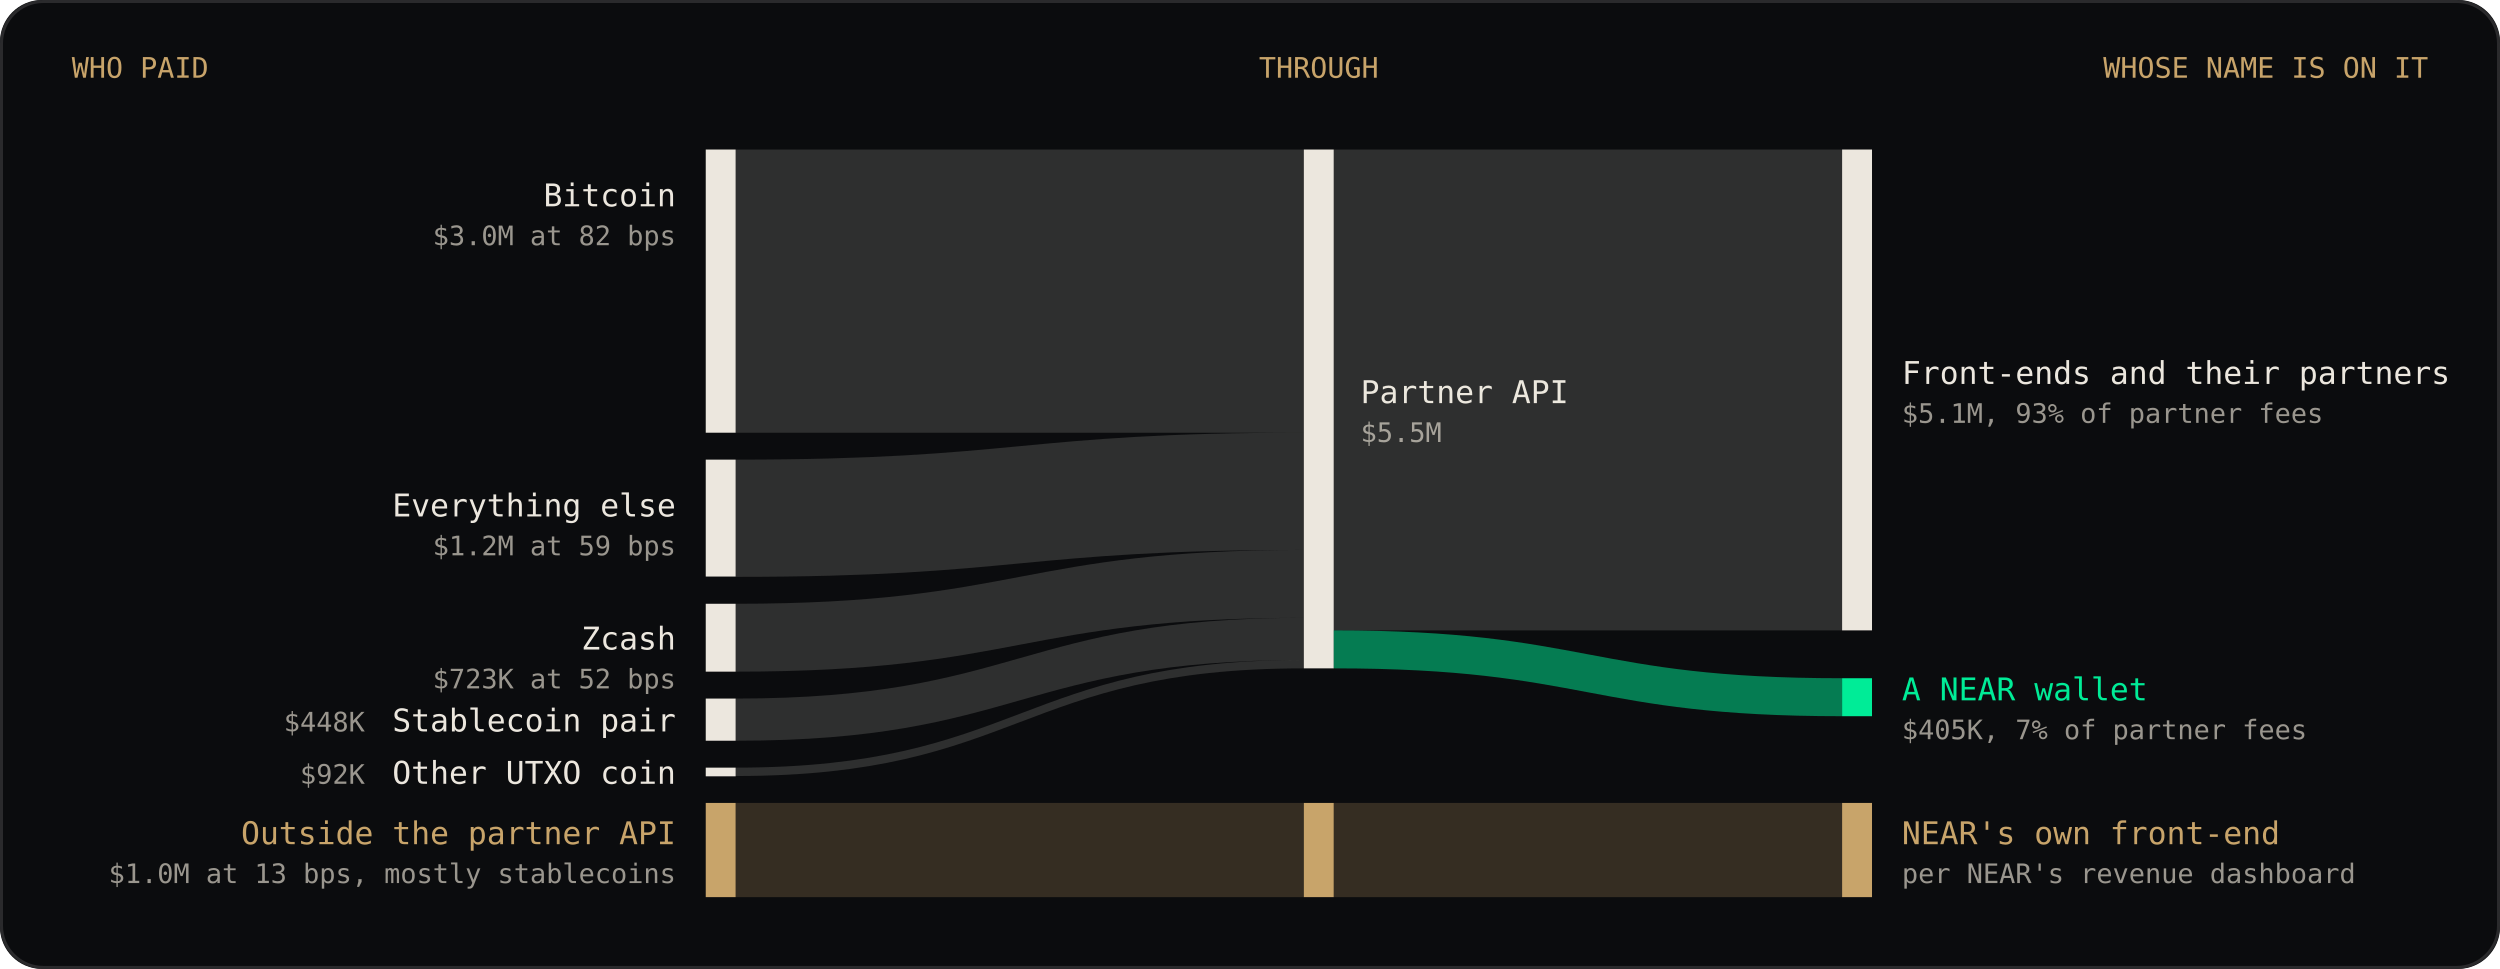
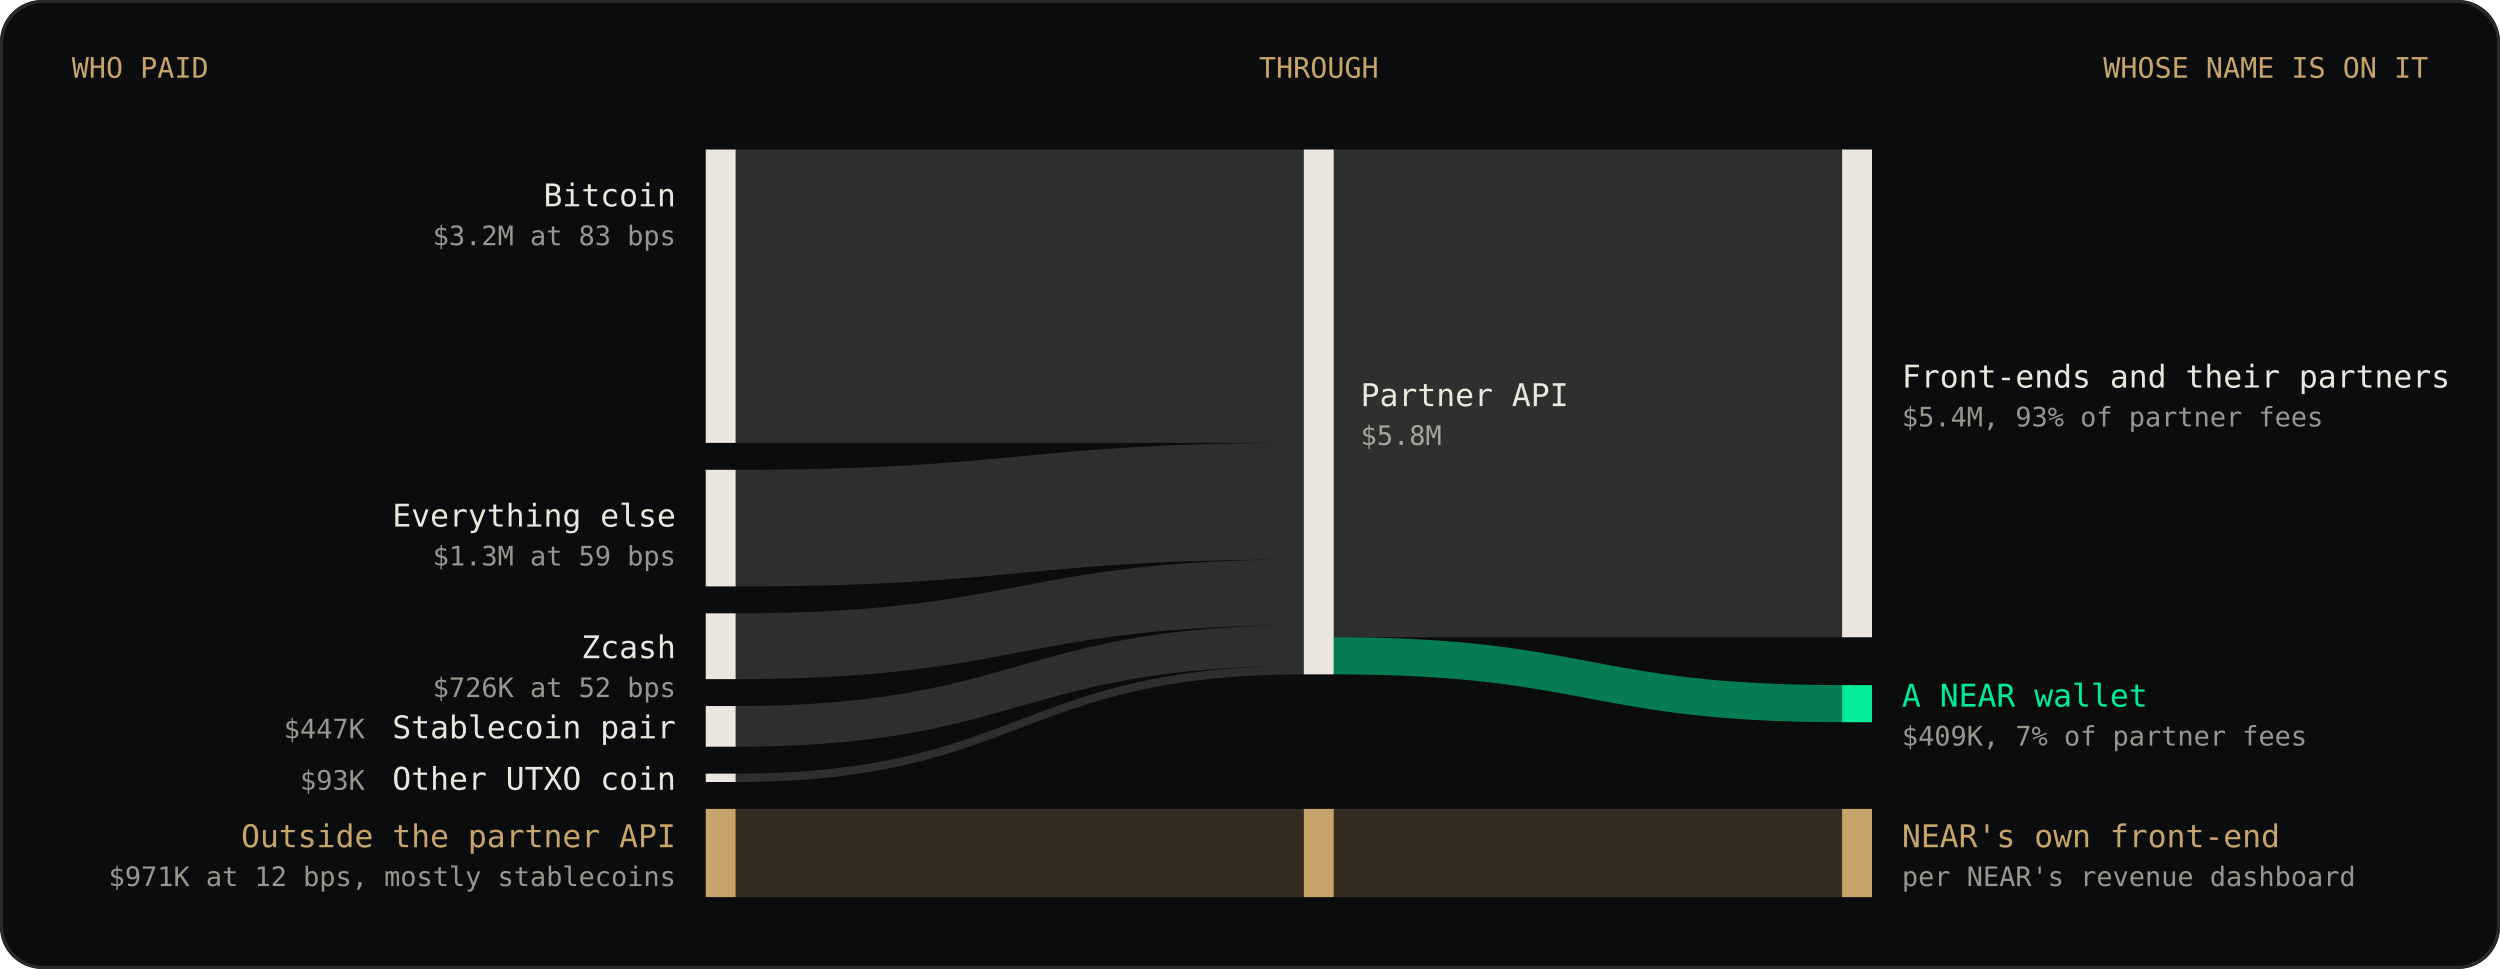
<svg xmlns="http://www.w3.org/2000/svg" viewBox="0 0 836 324" width="836" height="324" font-family="'JetBrains Mono', ui-monospace, SFMono-Regular, Menlo, Consolas, monospace" font-size="9">
  <rect width="836" height="324" rx="14" fill="#0b0c0e" />
  <rect x="0.5" y="0.5" width="835" height="323" rx="14" fill="none" stroke="#2a2a2c" />
  <text x="24.0" y="26.0" fill="#c8a46a" font-size="9.5" font-weight="500" text-anchor="start">WHO PAID</text>
  <text x="441.0" y="26.0" fill="#c8a46a" font-size="9.5" font-weight="500" text-anchor="middle">THROUGH</text>
  <text x="812.0" y="26.0" fill="#c8a46a" font-size="9.5" font-weight="500" text-anchor="end">WHOSE NAME IS ON IT</text>
-   <rect x="236.0" y="50.0" width="10.0" height="94.7" fill="#ece7de" />
+   <rect x="236.0" y="50.0" width="10.0" height="98.1" fill="#ece7de" />
  <text x="226.0" y="69.0" fill="#ece7de" font-size="10.5" font-weight="400" text-anchor="end">Bitcoin</text>
-   <text x="226.0" y="82.0" fill="#9a968e" font-size="9" font-weight="400" text-anchor="end">$3.0M at 82 bps</text>
-   <path d="M246.0 50.0 C341.0 50.0 341.0 50.0 436.0 50.0 L436.0 144.7 C341.0 144.7 341.0 144.7 246.0 144.7 Z" fill="#ece7de" fill-opacity="0.16" />
-   <rect x="236.0" y="153.7" width="10.0" height="39.1" fill="#ece7de" />
-   <text x="226.0" y="172.7" fill="#ece7de" font-size="10.5" font-weight="400" text-anchor="end">Everything else</text>
-   <text x="226.0" y="185.7" fill="#9a968e" font-size="9" font-weight="400" text-anchor="end">$1.2M at 59 bps</text>
-   <path d="M246.0 153.7 C341.0 153.7 341.0 144.7 436.0 144.7 L436.0 183.9 C341.0 183.9 341.0 192.9 246.0 192.9 Z" fill="#ece7de" fill-opacity="0.16" />
-   <rect x="236.0" y="201.9" width="10.0" height="22.7" fill="#ece7de" />
-   <text x="226.0" y="217.2" fill="#ece7de" font-size="10.5" font-weight="400" text-anchor="end">Zcash</text>
-   <text x="226.0" y="230.2" fill="#9a968e" font-size="9" font-weight="400" text-anchor="end">$723K at 52 bps</text>
-   <path d="M246.0 201.9 C341.0 201.9 341.0 183.9 436.0 183.9 L436.0 206.6 C341.0 206.6 341.0 224.6 246.0 224.6 Z" fill="#ece7de" fill-opacity="0.16" />
-   <rect x="236.0" y="233.6" width="10.0" height="14.1" fill="#ece7de" />
-   <text x="226.0" y="244.6" fill="#ece7de" font-size="10.5" font-weight="400" text-anchor="end">Stablecoin pair</text>
-   <text x="122.0" y="244.6" fill="#9a968e" font-size="9" font-weight="400" text-anchor="end">$448K</text>
-   <path d="M246.0 233.6 C341.0 233.6 341.0 206.6 436.0 206.6 L436.0 220.7 C341.0 220.7 341.0 247.7 246.0 247.7 Z" fill="#ece7de" fill-opacity="0.16" />
-   <rect x="236.0" y="256.7" width="10.0" height="2.9" fill="#ece7de" />
-   <text x="226.0" y="262.1" fill="#ece7de" font-size="10.5" font-weight="400" text-anchor="end">Other UTXO coin</text>
-   <text x="122.0" y="262.1" fill="#9a968e" font-size="9" font-weight="400" text-anchor="end">$92K</text>
-   <path d="M246.0 256.7 C341.0 256.7 341.0 220.7 436.0 220.7 L436.0 223.5 C341.0 223.5 341.0 259.5 246.0 259.5 Z" fill="#ece7de" fill-opacity="0.16" />
-   <rect x="236.0" y="268.5" width="10.0" height="31.5" fill="#c8a46a" />
-   <text x="226.0" y="282.3" fill="#c8a46a" font-size="10.5" font-weight="400" text-anchor="end">Outside the partner API</text>
-   <text x="226.0" y="295.3" fill="#9a968e" font-size="9" font-weight="400" text-anchor="end">$1.0M at 13 bps, mostly stablecoins</text>
-   <path d="M246.0 268.5 C341.0 268.5 341.0 268.5 436.0 268.5 L436.0 300.0 C341.0 300.0 341.0 300.0 246.0 300.0 Z" fill="#c8a46a" fill-opacity="0.22" />
-   <rect x="436.0" y="50.0" width="10.0" height="173.5" fill="#ece7de" />
-   <rect x="436.0" y="268.5" width="10.0" height="31.5" fill="#c8a46a" />
-   <text x="455.0" y="134.8" fill="#ece7de" font-size="10.5" font-weight="400" text-anchor="start">Partner API</text>
-   <text x="455.0" y="147.8" fill="#9a968e" font-size="9" font-weight="400" text-anchor="start">$5.5M</text>
-   <path d="M446.0 50.0 C531.0 50.0 531.0 50.0 616.0 50.0 L616.0 210.8 C531.0 210.8 531.0 210.8 446.0 210.8 Z" fill="#ece7de" fill-opacity="0.16" />
-   <path d="M446.0 210.8 C531.0 210.8 531.0 226.8 616.0 226.8 L616.0 239.5 C531.0 239.5 531.0 223.5 446.0 223.5 Z" fill="#00ec97" fill-opacity="0.5" />
-   <path d="M446.0 268.5 C531.0 268.5 531.0 268.5 616.0 268.5 L616.0 300.0 C531.0 300.0 531.0 300.0 446.0 300.0 Z" fill="#c8a46a" fill-opacity="0.22" />
-   <rect x="616.0" y="50.0" width="10.0" height="160.8" fill="#ece7de" />
-   <rect x="616.0" y="226.8" width="10.0" height="12.7" fill="#00ec97" />
-   <rect x="616.0" y="268.5" width="10.0" height="31.5" fill="#c8a46a" />
-   <text x="636.0" y="128.4" fill="#ece7de" font-size="10.5" font-weight="400" text-anchor="start">Front-ends and their partners</text>
-   <text x="636.0" y="141.4" fill="#9a968e" font-size="9" font-weight="400" text-anchor="start">$5.1M, 93% of partner fees</text>
-   <text x="636.0" y="234.2" fill="#00ec97" font-size="10.5" font-weight="400" text-anchor="start">A NEAR wallet</text>
-   <text x="636.0" y="247.2" fill="#9a968e" font-size="9" font-weight="400" text-anchor="start">$405K, 7% of partner fees</text>
-   <text x="636.0" y="282.3" fill="#c8a46a" font-size="10.5" font-weight="400" text-anchor="start">NEAR's own front-end</text>
-   <text x="636.0" y="295.3" fill="#9a968e" font-size="9" font-weight="400" text-anchor="start">per NEAR's revenue dashboard</text>
+   <text x="226.0" y="82.0" fill="#9a968e" font-size="9" font-weight="400" text-anchor="end">$3.2M at 83 bps</text>
+   <path d="M246.0 50.0 C341.0 50.0 341.0 50.0 436.0 50.0 L436.0 148.1 C341.0 148.1 341.0 148.1 246.0 148.1 Z" fill="#ece7de" fill-opacity="0.16" />
+   <rect x="236.0" y="157.1" width="10.0" height="39.0" fill="#ece7de" />
+   <text x="226.0" y="176.1" fill="#ece7de" font-size="10.5" font-weight="400" text-anchor="end">Everything else</text>
+   <text x="226.0" y="189.1" fill="#9a968e" font-size="9" font-weight="400" text-anchor="end">$1.3M at 59 bps</text>
+   <path d="M246.0 157.1 C341.0 157.1 341.0 148.1 436.0 148.1 L436.0 187.1 C341.0 187.1 341.0 196.1 246.0 196.1 Z" fill="#ece7de" fill-opacity="0.16" />
+   <rect x="236.0" y="205.1" width="10.0" height="22.0" fill="#ece7de" />
+   <text x="226.0" y="220.1" fill="#ece7de" font-size="10.5" font-weight="400" text-anchor="end">Zcash</text>
+   <text x="226.0" y="233.1" fill="#9a968e" font-size="9" font-weight="400" text-anchor="end">$726K at 52 bps</text>
+   <path d="M246.0 205.1 C341.0 205.1 341.0 187.1 436.0 187.1 L436.0 209.1 C341.0 209.1 341.0 227.1 246.0 227.1 Z" fill="#ece7de" fill-opacity="0.16" />
+   <rect x="236.0" y="236.1" width="10.0" height="13.6" fill="#ece7de" />
+   <text x="226.0" y="246.9" fill="#ece7de" font-size="10.5" font-weight="400" text-anchor="end">Stablecoin pair</text>
+   <text x="122.0" y="246.9" fill="#9a968e" font-size="9" font-weight="400" text-anchor="end">$447K</text>
+   <path d="M246.0 236.1 C341.0 236.1 341.0 209.1 436.0 209.1 L436.0 222.7 C341.0 222.7 341.0 249.7 246.0 249.7 Z" fill="#ece7de" fill-opacity="0.16" />
+   <rect x="236.0" y="258.7" width="10.0" height="2.8" fill="#ece7de" />
+   <text x="226.0" y="264.1" fill="#ece7de" font-size="10.5" font-weight="400" text-anchor="end">Other UTXO coin</text>
+   <text x="122.0" y="264.1" fill="#9a968e" font-size="9" font-weight="400" text-anchor="end">$93K</text>
+   <path d="M246.0 258.7 C341.0 258.7 341.0 222.7 436.0 222.7 L436.0 225.5 C341.0 225.5 341.0 261.5 246.0 261.5 Z" fill="#ece7de" fill-opacity="0.16" />
+   <rect x="236.0" y="270.5" width="10.0" height="29.5" fill="#c8a46a" />
+   <text x="226.0" y="283.3" fill="#c8a46a" font-size="10.5" font-weight="400" text-anchor="end">Outside the partner API</text>
+   <text x="226.0" y="296.3" fill="#9a968e" font-size="9" font-weight="400" text-anchor="end">$971K at 12 bps, mostly stablecoins</text>
+   <path d="M246.0 270.5 C341.0 270.5 341.0 270.5 436.0 270.5 L436.0 300.0 C341.0 300.0 341.0 300.0 246.0 300.0 Z" fill="#c8a46a" fill-opacity="0.22" />
+   <rect x="436.0" y="50.0" width="10.0" height="175.5" fill="#ece7de" />
+   <rect x="436.0" y="270.5" width="10.0" height="29.5" fill="#c8a46a" />
+   <text x="455.0" y="135.8" fill="#ece7de" font-size="10.5" font-weight="400" text-anchor="start">Partner API</text>
+   <text x="455.0" y="148.8" fill="#9a968e" font-size="9" font-weight="400" text-anchor="start">$5.8M</text>
+   <path d="M446.0 50.0 C531.0 50.0 531.0 50.0 616.0 50.0 L616.0 213.1 C531.0 213.1 531.0 213.1 446.0 213.1 Z" fill="#ece7de" fill-opacity="0.16" />
+   <path d="M446.0 213.1 C531.0 213.1 531.0 229.1 616.0 229.1 L616.0 241.5 C531.0 241.5 531.0 225.5 446.0 225.5 Z" fill="#00ec97" fill-opacity="0.5" />
+   <path d="M446.0 270.5 C531.0 270.5 531.0 270.5 616.0 270.5 L616.0 300.0 C531.0 300.0 531.0 300.0 446.0 300.0 Z" fill="#c8a46a" fill-opacity="0.22" />
+   <rect x="616.0" y="50.0" width="10.0" height="163.1" fill="#ece7de" />
+   <rect x="616.0" y="229.1" width="10.0" height="12.4" fill="#00ec97" />
+   <rect x="616.0" y="270.5" width="10.0" height="29.5" fill="#c8a46a" />
+   <text x="636.0" y="129.6" fill="#ece7de" font-size="10.5" font-weight="400" text-anchor="start">Front-ends and their partners</text>
+   <text x="636.0" y="142.6" fill="#9a968e" font-size="9" font-weight="400" text-anchor="start">$5.4M, 93% of partner fees</text>
+   <text x="636.0" y="236.3" fill="#00ec97" font-size="10.5" font-weight="400" text-anchor="start">A NEAR wallet</text>
+   <text x="636.0" y="249.3" fill="#9a968e" font-size="9" font-weight="400" text-anchor="start">$409K, 7% of partner fees</text>
+   <text x="636.0" y="283.3" fill="#c8a46a" font-size="10.5" font-weight="400" text-anchor="start">NEAR's own front-end</text>
+   <text x="636.0" y="296.3" fill="#9a968e" font-size="9" font-weight="400" text-anchor="start">per NEAR's revenue dashboard</text>
</svg>
